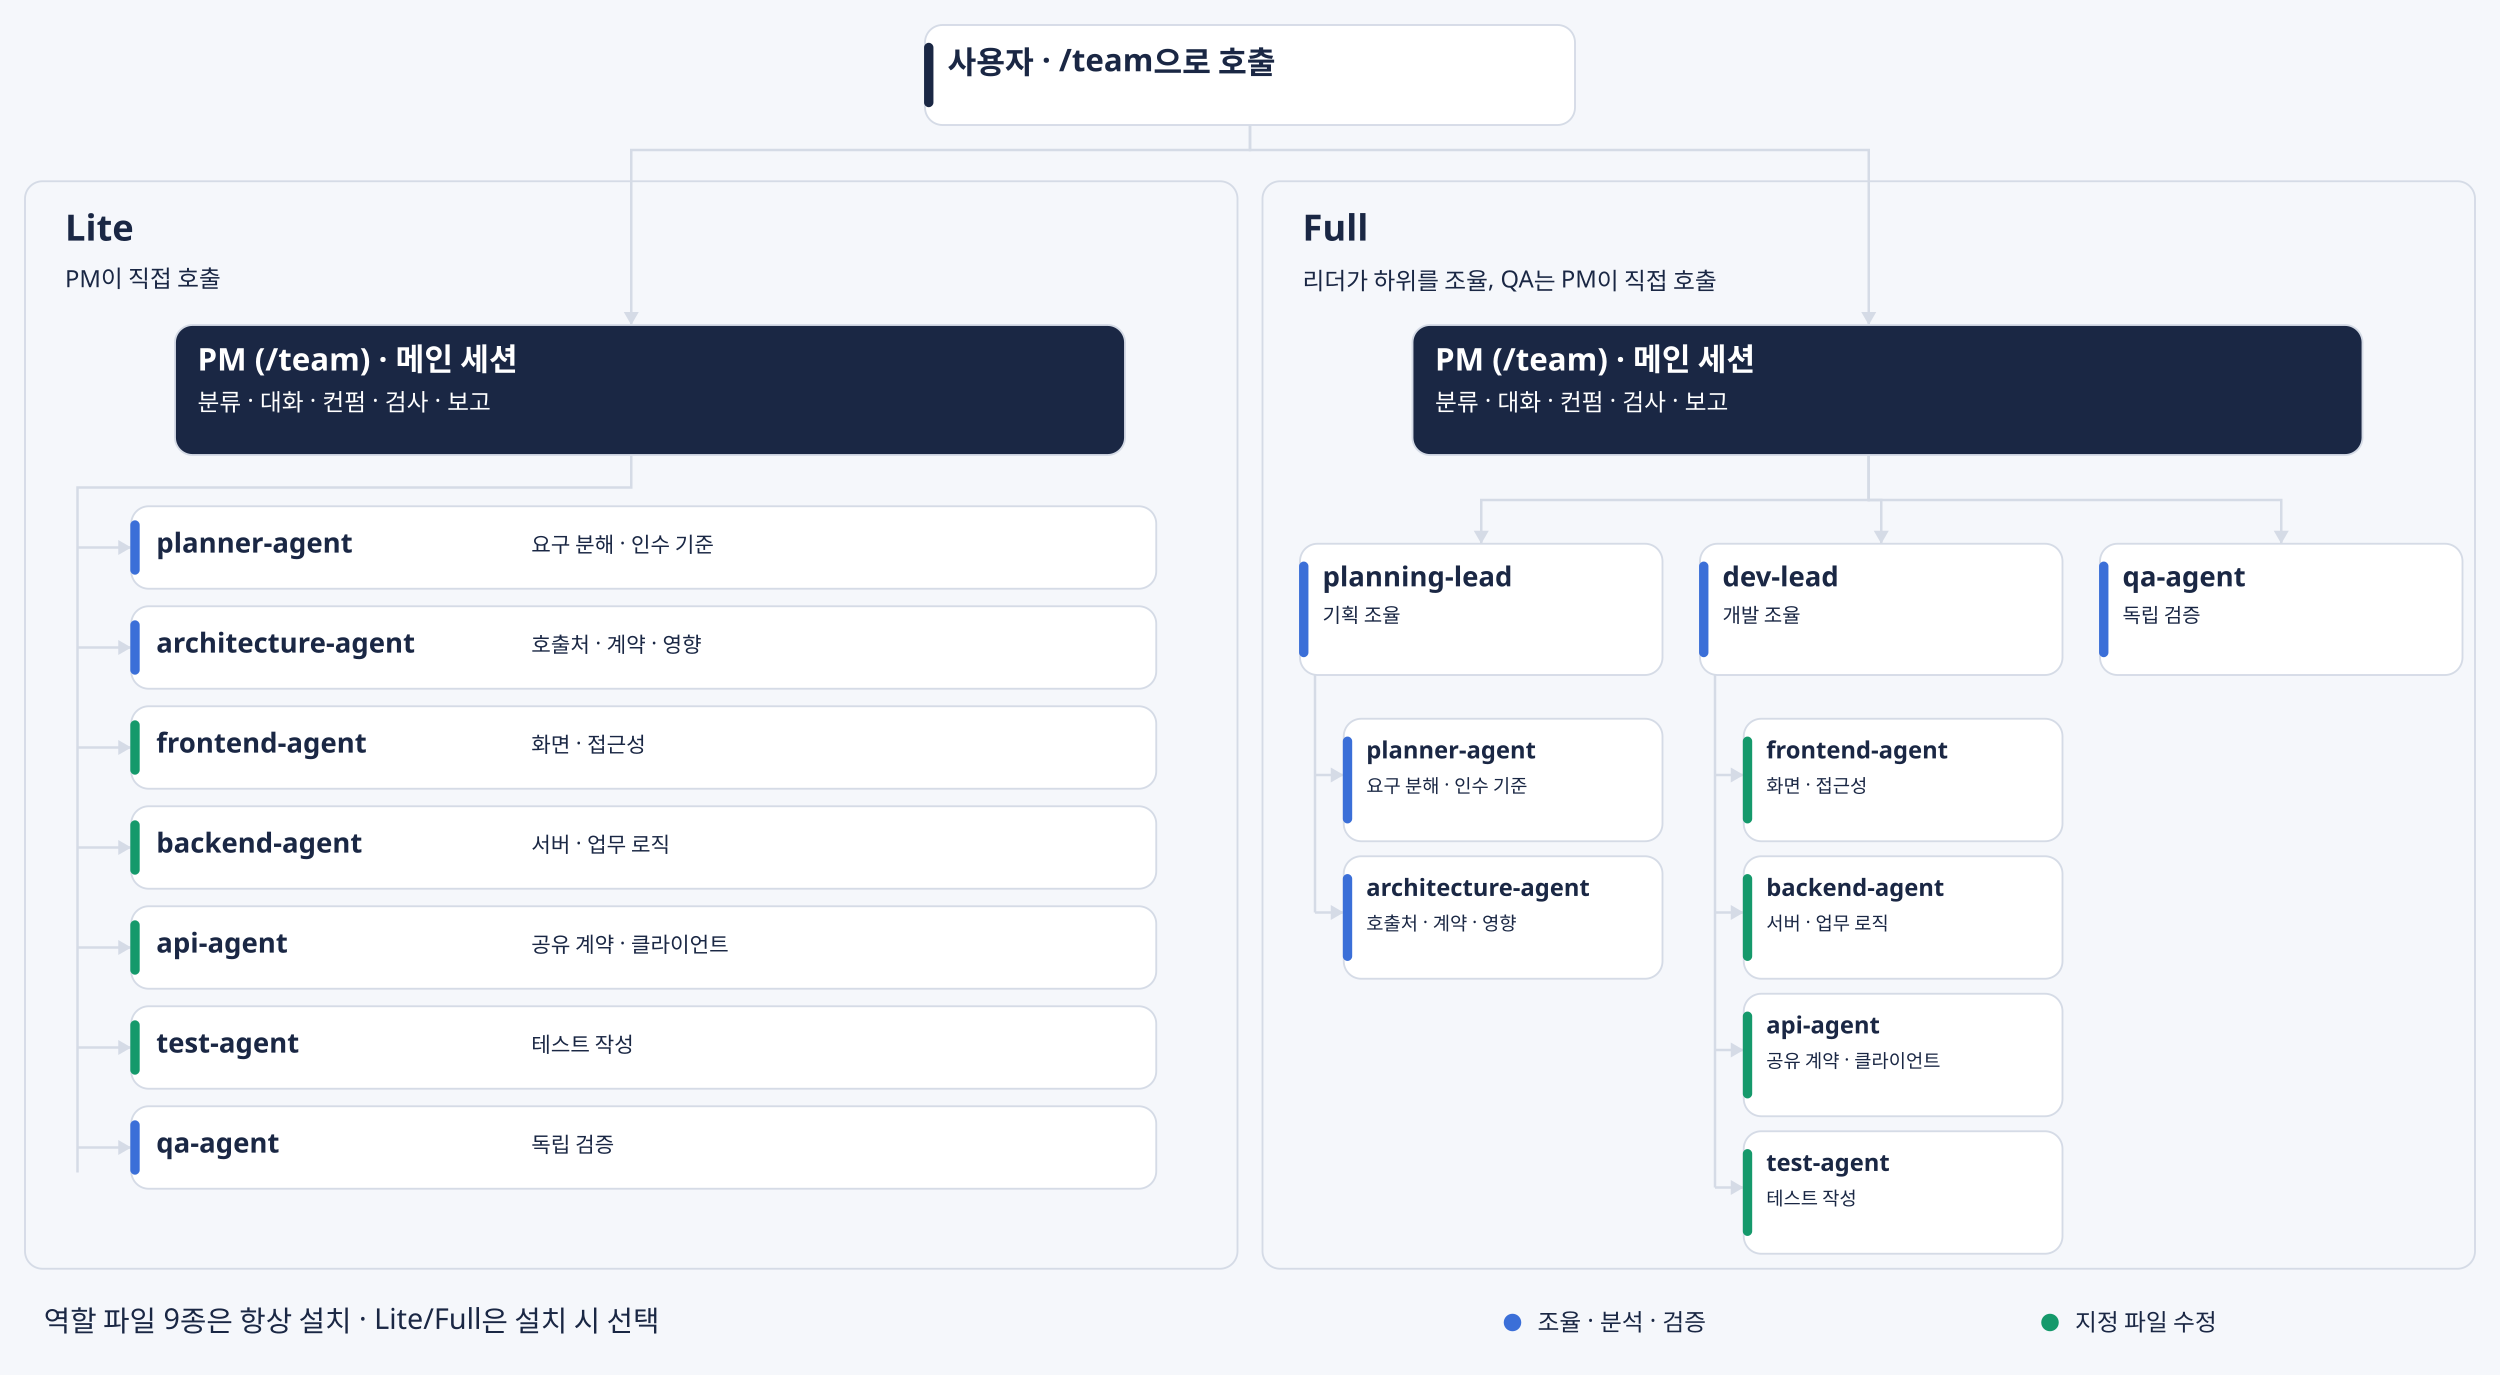
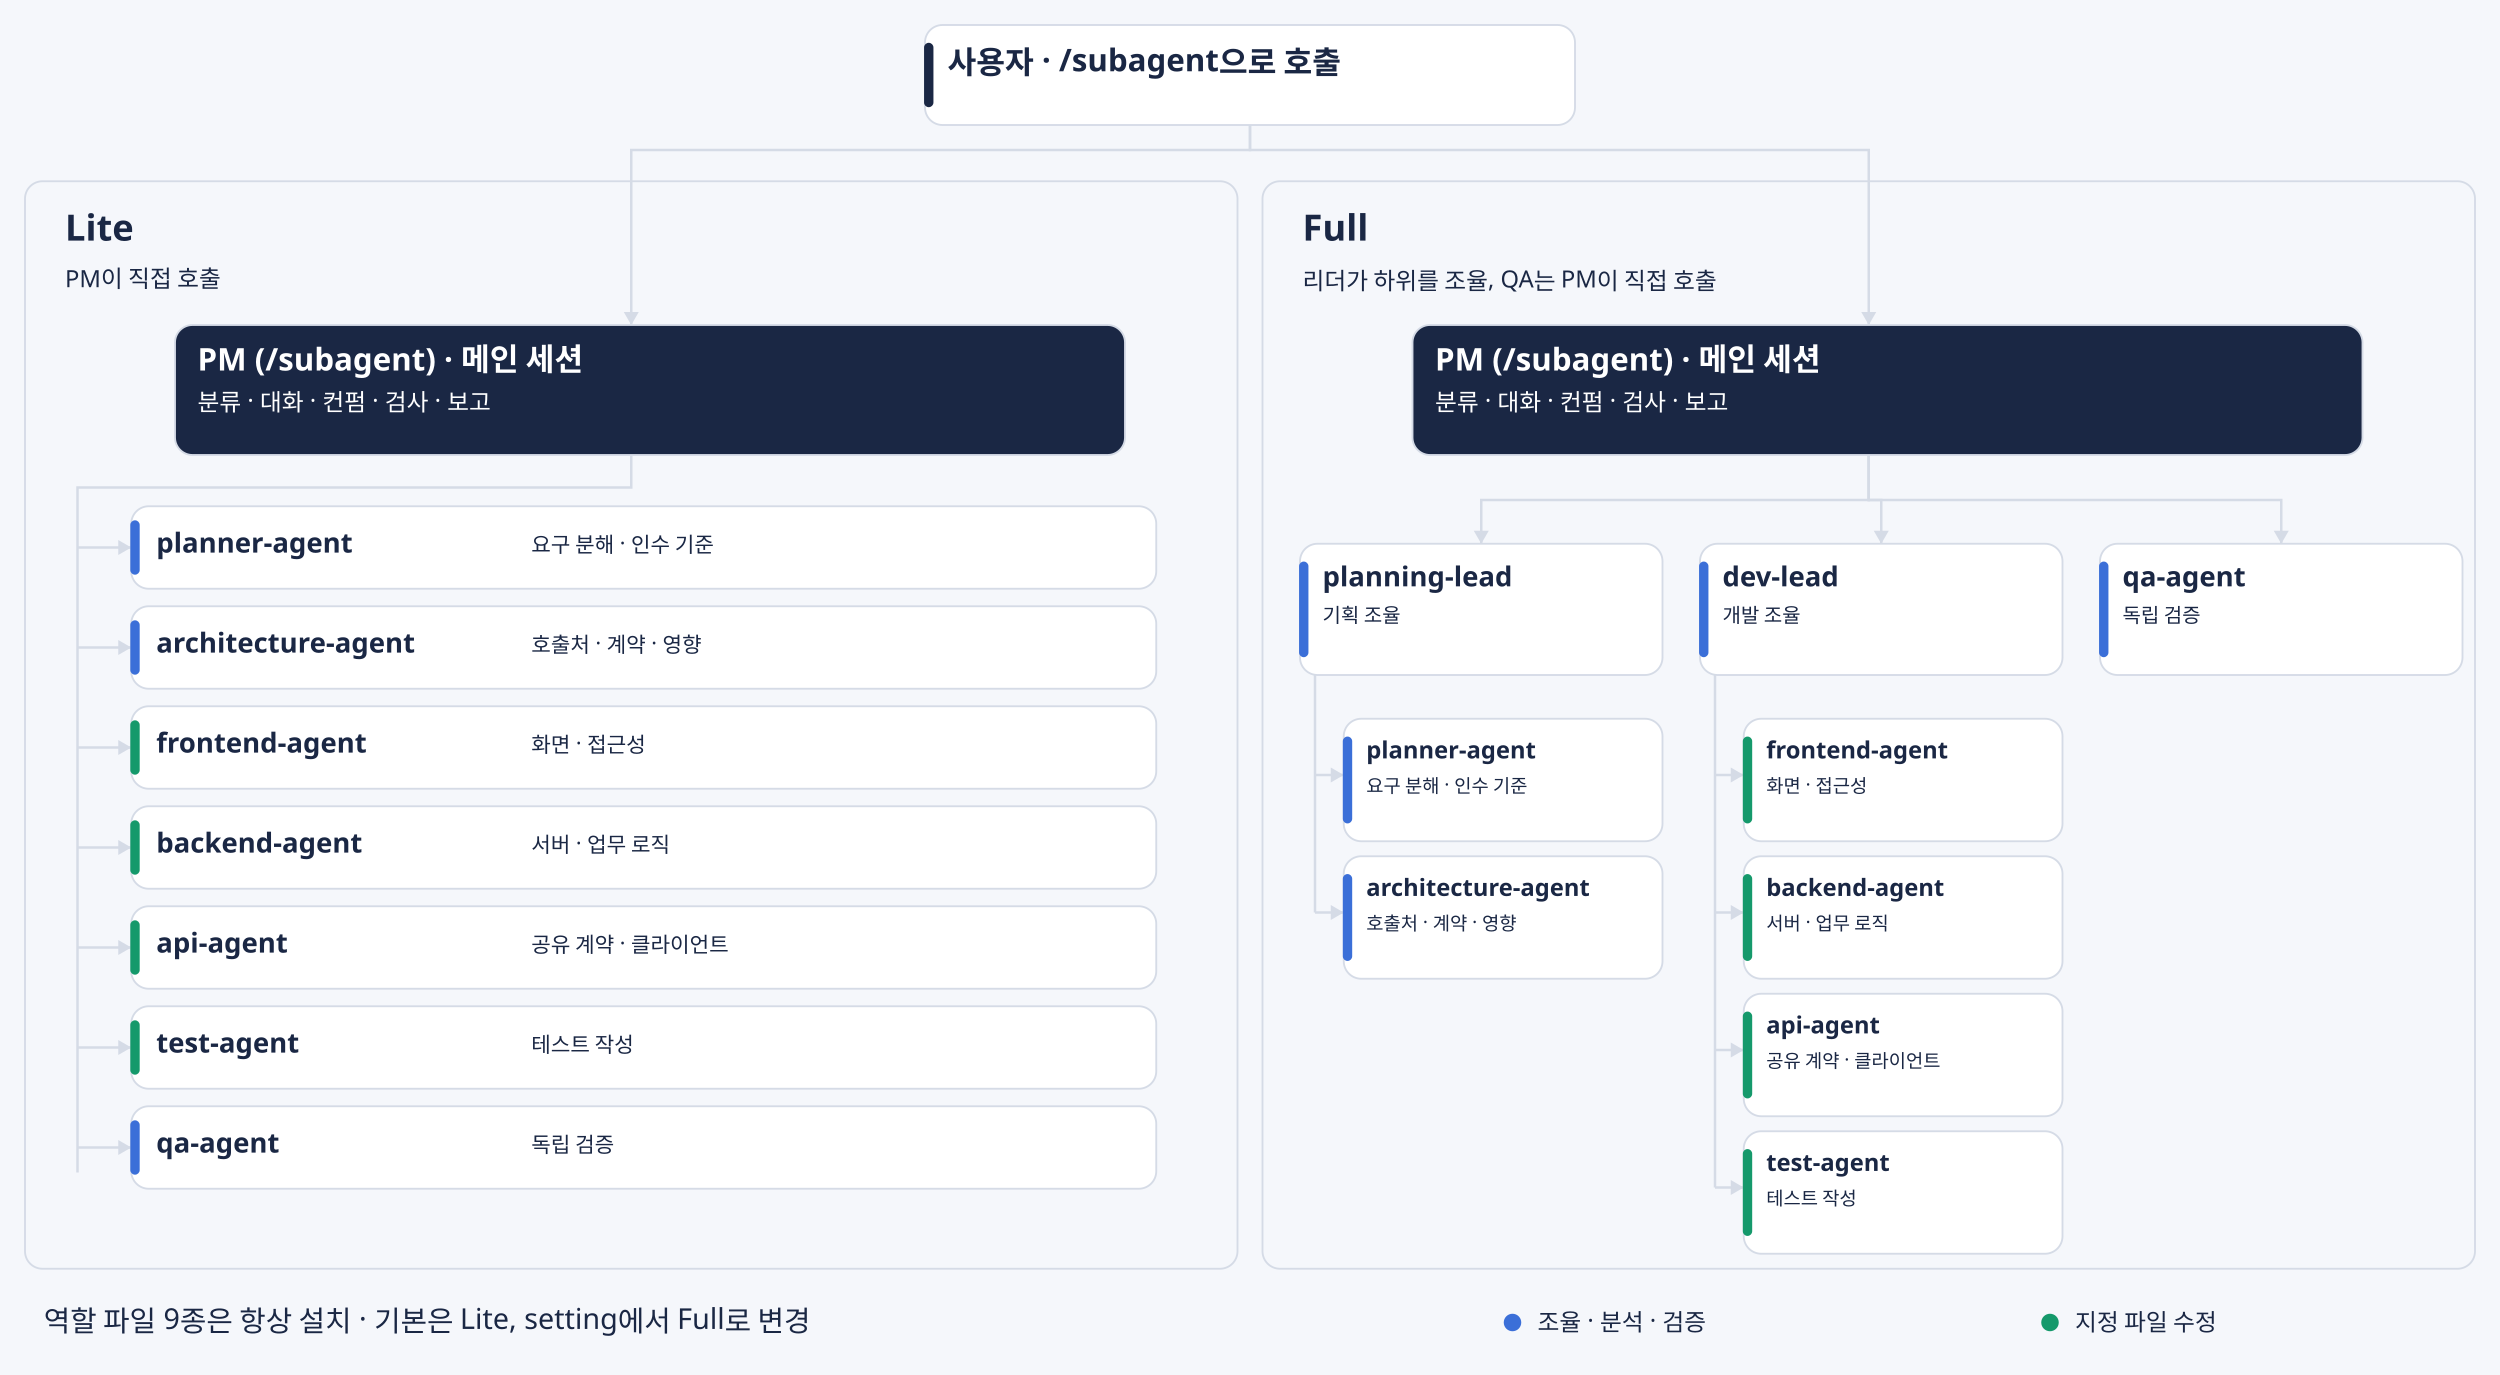
<svg xmlns="http://www.w3.org/2000/svg" width="2000" height="1100" viewBox="0 0 2000 1100">
  <rect width="2000" height="1100" fill="#F5F7FB" />
  <rect x="740" y="20" width="520" height="80" rx="14" fill="white" stroke="#D5DBE6" stroke-width="1.5" />
  <rect x="740" y="35" width="6" height="50" rx="3" fill="#1A2744" stroke="#1A2744" stroke-width="1.5" />
-   <text x="758" y="37" dominant-baseline="text-before-edge" font-family="Noto Sans KR, Noto Sans KR, sans-serif" font-size="25" font-weight="700" fill="#1A2744">사용자 · /team으로 호출</text>
+   <text x="758" y="37" dominant-baseline="text-before-edge" font-family="Noto Sans KR, Noto Sans KR, sans-serif" font-size="25" font-weight="700" fill="#1A2744">사용자 · /subagent으로 호출</text>
  <rect x="20" y="145" width="970" height="870" rx="14" fill="#F5F7FB" stroke="#D5DBE6" stroke-width="1.5" />
  <text x="52" y="170" dominant-baseline="text-before-edge" font-family="Noto Sans KR, Noto Sans KR, sans-serif" font-size="29" font-weight="700" fill="#1A2744">Lite</text>
  <text x="52" y="215" dominant-baseline="text-before-edge" font-family="Noto Sans KR, Noto Sans KR, sans-serif" font-size="19" font-weight="400" fill="#1A2744">PM이 직접 호출</text>
  <polyline points="1000,100 1000,120 505,120 505,260" fill="none" stroke="#D5DBE6" stroke-width="2" />
  <polygon points="505,260 499.0,249.608 511.0,249.608" fill="#D5DBE6" />
  <rect x="140" y="260" width="760" height="104" rx="14" fill="#1A2744" stroke="#D5DBE6" stroke-width="1.5" />
-   <text x="158" y="277" dominant-baseline="text-before-edge" font-family="Noto Sans KR, Noto Sans KR, sans-serif" font-size="25" font-weight="700" fill="white">PM (/team) · 메인 세션</text>
+   <text x="158" y="277" dominant-baseline="text-before-edge" font-family="Noto Sans KR, Noto Sans KR, sans-serif" font-size="25" font-weight="700" fill="white">PM (/subagent) · 메인 세션</text>
  <text x="158" y="312" dominant-baseline="text-before-edge" font-family="Noto Sans KR, Noto Sans KR, sans-serif" font-size="19" font-weight="400" fill="white">분류 · 대화 · 컨펌 · 검사 · 보고</text>
  <rect x="1010" y="145" width="970" height="870" rx="14" fill="#F5F7FB" stroke="#D5DBE6" stroke-width="1.5" />
  <text x="1042" y="170" dominant-baseline="text-before-edge" font-family="Noto Sans KR, Noto Sans KR, sans-serif" font-size="29" font-weight="700" fill="#1A2744">Full</text>
  <text x="1042" y="215" dominant-baseline="text-before-edge" font-family="Noto Sans KR, Noto Sans KR, sans-serif" font-size="19" font-weight="400" fill="#1A2744">리더가 하위를 조율, QA는 PM이 직접 호출</text>
  <polyline points="1000,100 1000,120 1495,120 1495,260" fill="none" stroke="#D5DBE6" stroke-width="2" />
  <polygon points="1495,260 1489.0,249.608 1501.0,249.608" fill="#D5DBE6" />
  <rect x="1130" y="260" width="760" height="104" rx="14" fill="#1A2744" stroke="#D5DBE6" stroke-width="1.5" />
-   <text x="1148" y="277" dominant-baseline="text-before-edge" font-family="Noto Sans KR, Noto Sans KR, sans-serif" font-size="25" font-weight="700" fill="white">PM (/team) · 메인 세션</text>
+   <text x="1148" y="277" dominant-baseline="text-before-edge" font-family="Noto Sans KR, Noto Sans KR, sans-serif" font-size="25" font-weight="700" fill="white">PM (/subagent) · 메인 세션</text>
  <text x="1148" y="312" dominant-baseline="text-before-edge" font-family="Noto Sans KR, Noto Sans KR, sans-serif" font-size="19" font-weight="400" fill="white">분류 · 대화 · 컨펌 · 검사 · 보고</text>
  <polyline points="505,364 505,390 62,390 62,938" fill="none" stroke="#D5DBE6" stroke-width="2" />
  <polyline points="62,438 105,438" fill="none" stroke="#D5DBE6" stroke-width="2" />
  <polygon points="105,438 94.608,444.0 94.608,432.0" fill="#D5DBE6" />
  <rect x="105" y="405" width="820" height="66" rx="14" fill="white" stroke="#D5DBE6" stroke-width="1.5" />
  <rect x="105" y="417" width="6" height="42" rx="3" fill="#3B6FD8" stroke="#3B6FD8" stroke-width="1.5" />
  <text x="125" y="425" dominant-baseline="text-before-edge" font-family="Noto Sans KR, Noto Sans KR, sans-serif" font-size="22" font-weight="700" fill="#1A2744">planner-agent</text>
  <text x="425" y="427" dominant-baseline="text-before-edge" font-family="Noto Sans KR, Noto Sans KR, sans-serif" font-size="17" font-weight="400" fill="#1A2744">요구 분해 · 인수 기준</text>
  <polyline points="62,518 105,518" fill="none" stroke="#D5DBE6" stroke-width="2" />
  <polygon points="105,518 94.608,524.0 94.608,512.0" fill="#D5DBE6" />
  <rect x="105" y="485" width="820" height="66" rx="14" fill="white" stroke="#D5DBE6" stroke-width="1.5" />
  <rect x="105" y="497" width="6" height="42" rx="3" fill="#3B6FD8" stroke="#3B6FD8" stroke-width="1.5" />
  <text x="125" y="505" dominant-baseline="text-before-edge" font-family="Noto Sans KR, Noto Sans KR, sans-serif" font-size="22" font-weight="700" fill="#1A2744">architecture-agent</text>
  <text x="425" y="507" dominant-baseline="text-before-edge" font-family="Noto Sans KR, Noto Sans KR, sans-serif" font-size="17" font-weight="400" fill="#1A2744">호출처 · 계약 · 영향</text>
  <polyline points="62,598 105,598" fill="none" stroke="#D5DBE6" stroke-width="2" />
  <polygon points="105,598 94.608,604.0 94.608,592.0" fill="#D5DBE6" />
  <rect x="105" y="565" width="820" height="66" rx="14" fill="white" stroke="#D5DBE6" stroke-width="1.5" />
  <rect x="105" y="577" width="6" height="42" rx="3" fill="#15996B" stroke="#15996B" stroke-width="1.5" />
  <text x="125" y="585" dominant-baseline="text-before-edge" font-family="Noto Sans KR, Noto Sans KR, sans-serif" font-size="22" font-weight="700" fill="#1A2744">frontend-agent</text>
  <text x="425" y="587" dominant-baseline="text-before-edge" font-family="Noto Sans KR, Noto Sans KR, sans-serif" font-size="17" font-weight="400" fill="#1A2744">화면 · 접근성</text>
  <polyline points="62,678 105,678" fill="none" stroke="#D5DBE6" stroke-width="2" />
  <polygon points="105,678 94.608,684.0 94.608,672.0" fill="#D5DBE6" />
  <rect x="105" y="645" width="820" height="66" rx="14" fill="white" stroke="#D5DBE6" stroke-width="1.5" />
  <rect x="105" y="657" width="6" height="42" rx="3" fill="#15996B" stroke="#15996B" stroke-width="1.5" />
  <text x="125" y="665" dominant-baseline="text-before-edge" font-family="Noto Sans KR, Noto Sans KR, sans-serif" font-size="22" font-weight="700" fill="#1A2744">backend-agent</text>
  <text x="425" y="667" dominant-baseline="text-before-edge" font-family="Noto Sans KR, Noto Sans KR, sans-serif" font-size="17" font-weight="400" fill="#1A2744">서버 · 업무 로직</text>
  <polyline points="62,758 105,758" fill="none" stroke="#D5DBE6" stroke-width="2" />
  <polygon points="105,758 94.608,764.0 94.608,752.0" fill="#D5DBE6" />
  <rect x="105" y="725" width="820" height="66" rx="14" fill="white" stroke="#D5DBE6" stroke-width="1.5" />
  <rect x="105" y="737" width="6" height="42" rx="3" fill="#15996B" stroke="#15996B" stroke-width="1.5" />
  <text x="125" y="745" dominant-baseline="text-before-edge" font-family="Noto Sans KR, Noto Sans KR, sans-serif" font-size="22" font-weight="700" fill="#1A2744">api-agent</text>
  <text x="425" y="747" dominant-baseline="text-before-edge" font-family="Noto Sans KR, Noto Sans KR, sans-serif" font-size="17" font-weight="400" fill="#1A2744">공유 계약 · 클라이언트</text>
  <polyline points="62,838 105,838" fill="none" stroke="#D5DBE6" stroke-width="2" />
  <polygon points="105,838 94.608,844.0 94.608,832.0" fill="#D5DBE6" />
  <rect x="105" y="805" width="820" height="66" rx="14" fill="white" stroke="#D5DBE6" stroke-width="1.5" />
  <rect x="105" y="817" width="6" height="42" rx="3" fill="#15996B" stroke="#15996B" stroke-width="1.5" />
  <text x="125" y="825" dominant-baseline="text-before-edge" font-family="Noto Sans KR, Noto Sans KR, sans-serif" font-size="22" font-weight="700" fill="#1A2744">test-agent</text>
  <text x="425" y="827" dominant-baseline="text-before-edge" font-family="Noto Sans KR, Noto Sans KR, sans-serif" font-size="17" font-weight="400" fill="#1A2744">테스트 작성</text>
  <polyline points="62,918 105,918" fill="none" stroke="#D5DBE6" stroke-width="2" />
  <polygon points="105,918 94.608,924.0 94.608,912.0" fill="#D5DBE6" />
  <rect x="105" y="885" width="820" height="66" rx="14" fill="white" stroke="#D5DBE6" stroke-width="1.5" />
  <rect x="105" y="897" width="6" height="42" rx="3" fill="#3B6FD8" stroke="#3B6FD8" stroke-width="1.5" />
  <text x="125" y="905" dominant-baseline="text-before-edge" font-family="Noto Sans KR, Noto Sans KR, sans-serif" font-size="22" font-weight="700" fill="#1A2744">qa-agent</text>
  <text x="425" y="907" dominant-baseline="text-before-edge" font-family="Noto Sans KR, Noto Sans KR, sans-serif" font-size="17" font-weight="400" fill="#1A2744">독립 검증</text>
  <polyline points="1495,364 1495,400 1185,400 1185,435" fill="none" stroke="#D5DBE6" stroke-width="2" />
  <polygon points="1185,435 1179.0,424.608 1191.0,424.608" fill="#D5DBE6" />
  <rect x="1040" y="435" width="290" height="105" rx="14" fill="white" stroke="#D5DBE6" stroke-width="1.5" />
  <rect x="1040" y="450" width="6" height="75" rx="3" fill="#3B6FD8" stroke="#3B6FD8" stroke-width="1.5" />
  <text x="1058" y="452" dominant-baseline="text-before-edge" font-family="Noto Sans KR, Noto Sans KR, sans-serif" font-size="22" font-weight="700" fill="#1A2744">planning-lead</text>
  <text x="1058" y="484" dominant-baseline="text-before-edge" font-family="Noto Sans KR, Noto Sans KR, sans-serif" font-size="16" font-weight="400" fill="#1A2744">기획 조율</text>
  <polyline points="1495,364 1495,400 1505,400 1505,435" fill="none" stroke="#D5DBE6" stroke-width="2" />
  <polygon points="1505,435 1499.0,424.608 1511.0,424.608" fill="#D5DBE6" />
  <rect x="1360" y="435" width="290" height="105" rx="14" fill="white" stroke="#D5DBE6" stroke-width="1.5" />
  <rect x="1360" y="450" width="6" height="75" rx="3" fill="#3B6FD8" stroke="#3B6FD8" stroke-width="1.5" />
  <text x="1378" y="452" dominant-baseline="text-before-edge" font-family="Noto Sans KR, Noto Sans KR, sans-serif" font-size="22" font-weight="700" fill="#1A2744">dev-lead</text>
  <text x="1378" y="484" dominant-baseline="text-before-edge" font-family="Noto Sans KR, Noto Sans KR, sans-serif" font-size="16" font-weight="400" fill="#1A2744">개발 조율</text>
  <polyline points="1495,364 1495,400 1825,400 1825,435" fill="none" stroke="#D5DBE6" stroke-width="2" />
  <polygon points="1825,435 1819.0,424.608 1831.0,424.608" fill="#D5DBE6" />
  <rect x="1680" y="435" width="290" height="105" rx="14" fill="white" stroke="#D5DBE6" stroke-width="1.5" />
  <rect x="1680" y="450" width="6" height="75" rx="3" fill="#3B6FD8" stroke="#3B6FD8" stroke-width="1.5" />
  <text x="1698" y="452" dominant-baseline="text-before-edge" font-family="Noto Sans KR, Noto Sans KR, sans-serif" font-size="22" font-weight="700" fill="#1A2744">qa-agent</text>
  <text x="1698" y="484" dominant-baseline="text-before-edge" font-family="Noto Sans KR, Noto Sans KR, sans-serif" font-size="16" font-weight="400" fill="#1A2744">독립 검증</text>
  <polyline points="1052,540 1052,730" fill="none" stroke="#D5DBE6" stroke-width="2" />
  <polyline points="1052,620 1075,620" fill="none" stroke="#D5DBE6" stroke-width="2" />
  <polygon points="1075,620 1064.608,626.0 1064.608,614.0" fill="#D5DBE6" />
  <rect x="1075" y="575" width="255" height="98" rx="14" fill="white" stroke="#D5DBE6" stroke-width="1.5" />
  <rect x="1075" y="590" width="6" height="68" rx="3" fill="#3B6FD8" stroke="#3B6FD8" stroke-width="1.5" />
  <text x="1093" y="592" dominant-baseline="text-before-edge" font-family="Noto Sans KR, Noto Sans KR, sans-serif" font-size="19" font-weight="700" fill="#1A2744">planner-agent</text>
  <text x="1093" y="621" dominant-baseline="text-before-edge" font-family="Noto Sans KR, Noto Sans KR, sans-serif" font-size="15" font-weight="400" fill="#1A2744">요구 분해 · 인수 기준</text>
  <polyline points="1052,730 1075,730" fill="none" stroke="#D5DBE6" stroke-width="2" />
  <polygon points="1075,730 1064.608,736.0 1064.608,724.0" fill="#D5DBE6" />
  <rect x="1075" y="685" width="255" height="98" rx="14" fill="white" stroke="#D5DBE6" stroke-width="1.5" />
  <rect x="1075" y="700" width="6" height="68" rx="3" fill="#3B6FD8" stroke="#3B6FD8" stroke-width="1.5" />
  <text x="1093" y="702" dominant-baseline="text-before-edge" font-family="Noto Sans KR, Noto Sans KR, sans-serif" font-size="19" font-weight="700" fill="#1A2744">architecture-agent</text>
  <text x="1093" y="731" dominant-baseline="text-before-edge" font-family="Noto Sans KR, Noto Sans KR, sans-serif" font-size="15" font-weight="400" fill="#1A2744">호출처 · 계약 · 영향</text>
  <polyline points="1372,540 1372,950" fill="none" stroke="#D5DBE6" stroke-width="2" />
  <polyline points="1372,620 1395,620" fill="none" stroke="#D5DBE6" stroke-width="2" />
  <polygon points="1395,620 1384.608,626.0 1384.608,614.0" fill="#D5DBE6" />
  <rect x="1395" y="575" width="255" height="98" rx="14" fill="white" stroke="#D5DBE6" stroke-width="1.5" />
  <rect x="1395" y="590" width="6" height="68" rx="3" fill="#15996B" stroke="#15996B" stroke-width="1.5" />
  <text x="1413" y="592" dominant-baseline="text-before-edge" font-family="Noto Sans KR, Noto Sans KR, sans-serif" font-size="19" font-weight="700" fill="#1A2744">frontend-agent</text>
  <text x="1413" y="621" dominant-baseline="text-before-edge" font-family="Noto Sans KR, Noto Sans KR, sans-serif" font-size="15" font-weight="400" fill="#1A2744">화면 · 접근성</text>
  <polyline points="1372,730 1395,730" fill="none" stroke="#D5DBE6" stroke-width="2" />
  <polygon points="1395,730 1384.608,736.0 1384.608,724.0" fill="#D5DBE6" />
  <rect x="1395" y="685" width="255" height="98" rx="14" fill="white" stroke="#D5DBE6" stroke-width="1.5" />
  <rect x="1395" y="700" width="6" height="68" rx="3" fill="#15996B" stroke="#15996B" stroke-width="1.5" />
  <text x="1413" y="702" dominant-baseline="text-before-edge" font-family="Noto Sans KR, Noto Sans KR, sans-serif" font-size="19" font-weight="700" fill="#1A2744">backend-agent</text>
  <text x="1413" y="731" dominant-baseline="text-before-edge" font-family="Noto Sans KR, Noto Sans KR, sans-serif" font-size="15" font-weight="400" fill="#1A2744">서버 · 업무 로직</text>
  <polyline points="1372,840 1395,840" fill="none" stroke="#D5DBE6" stroke-width="2" />
  <polygon points="1395,840 1384.608,846.0 1384.608,834.0" fill="#D5DBE6" />
  <rect x="1395" y="795" width="255" height="98" rx="14" fill="white" stroke="#D5DBE6" stroke-width="1.5" />
  <rect x="1395" y="810" width="6" height="68" rx="3" fill="#15996B" stroke="#15996B" stroke-width="1.5" />
  <text x="1413" y="812" dominant-baseline="text-before-edge" font-family="Noto Sans KR, Noto Sans KR, sans-serif" font-size="19" font-weight="700" fill="#1A2744">api-agent</text>
  <text x="1413" y="841" dominant-baseline="text-before-edge" font-family="Noto Sans KR, Noto Sans KR, sans-serif" font-size="15" font-weight="400" fill="#1A2744">공유 계약 · 클라이언트</text>
  <polyline points="1372,950 1395,950" fill="none" stroke="#D5DBE6" stroke-width="2" />
  <polygon points="1395,950 1384.608,956.0 1384.608,944.0" fill="#D5DBE6" />
  <rect x="1395" y="905" width="255" height="98" rx="14" fill="white" stroke="#D5DBE6" stroke-width="1.5" />
  <rect x="1395" y="920" width="6" height="68" rx="3" fill="#15996B" stroke="#15996B" stroke-width="1.5" />
  <text x="1413" y="922" dominant-baseline="text-before-edge" font-family="Noto Sans KR, Noto Sans KR, sans-serif" font-size="19" font-weight="700" fill="#1A2744">test-agent</text>
  <text x="1413" y="951" dominant-baseline="text-before-edge" font-family="Noto Sans KR, Noto Sans KR, sans-serif" font-size="15" font-weight="400" fill="#1A2744">테스트 작성</text>
-   <text x="35" y="1045" dominant-baseline="text-before-edge" font-family="Noto Sans KR, Noto Sans KR, sans-serif" font-size="23" font-weight="400" fill="#1A2744">역할 파일 9종은 항상 설치 · Lite/Full은 설치 시 선택</text>
+   <text x="35" y="1045" dominant-baseline="text-before-edge" font-family="Noto Sans KR, Noto Sans KR, sans-serif" font-size="23" font-weight="400" fill="#1A2744">역할 파일 9종은 항상 설치 · 기본은 Lite, setting에서 Full로 변경</text>
  <circle cx="1210" cy="1058" r="7" fill="#3B6FD8" />
  <text x="1230" y="1048" dominant-baseline="text-before-edge" font-family="Noto Sans KR, Noto Sans KR, sans-serif" font-size="19" font-weight="400" fill="#1A2744">조율 · 분석 · 검증</text>
  <circle cx="1640" cy="1058" r="7" fill="#15996B" />
  <text x="1660" y="1048" dominant-baseline="text-before-edge" font-family="Noto Sans KR, Noto Sans KR, sans-serif" font-size="19" font-weight="400" fill="#1A2744">지정 파일 수정</text>
</svg>
